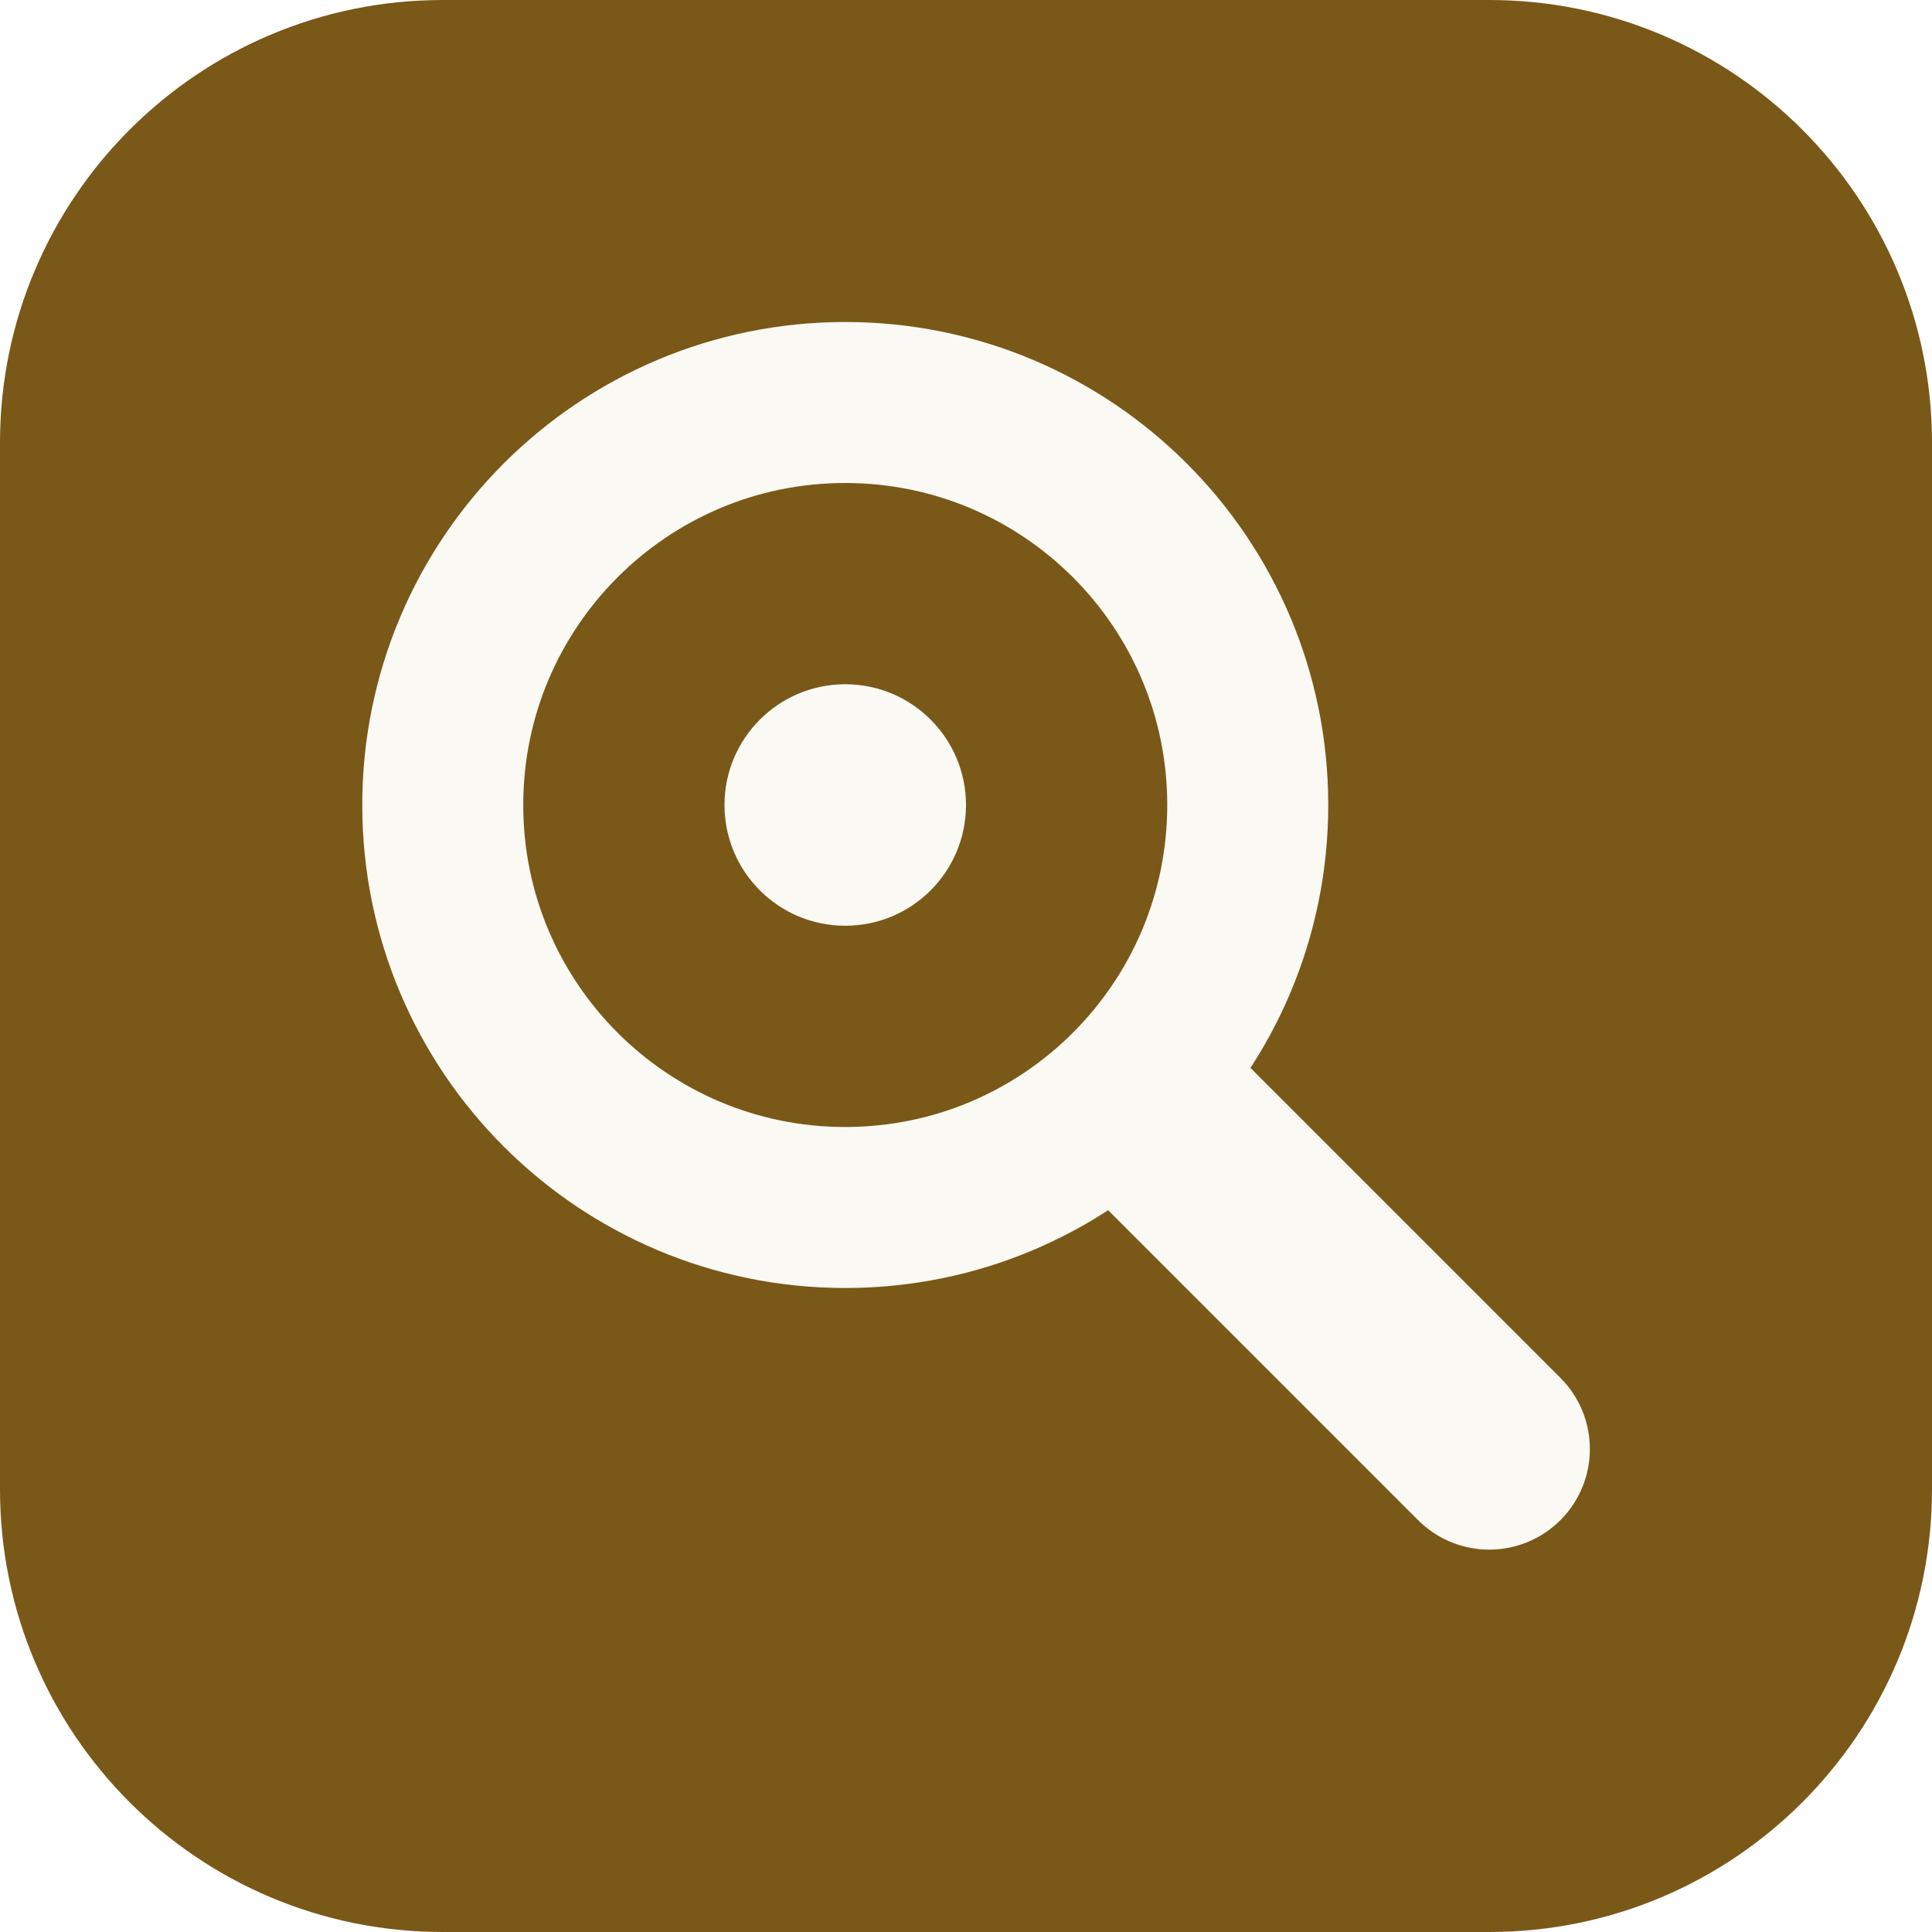
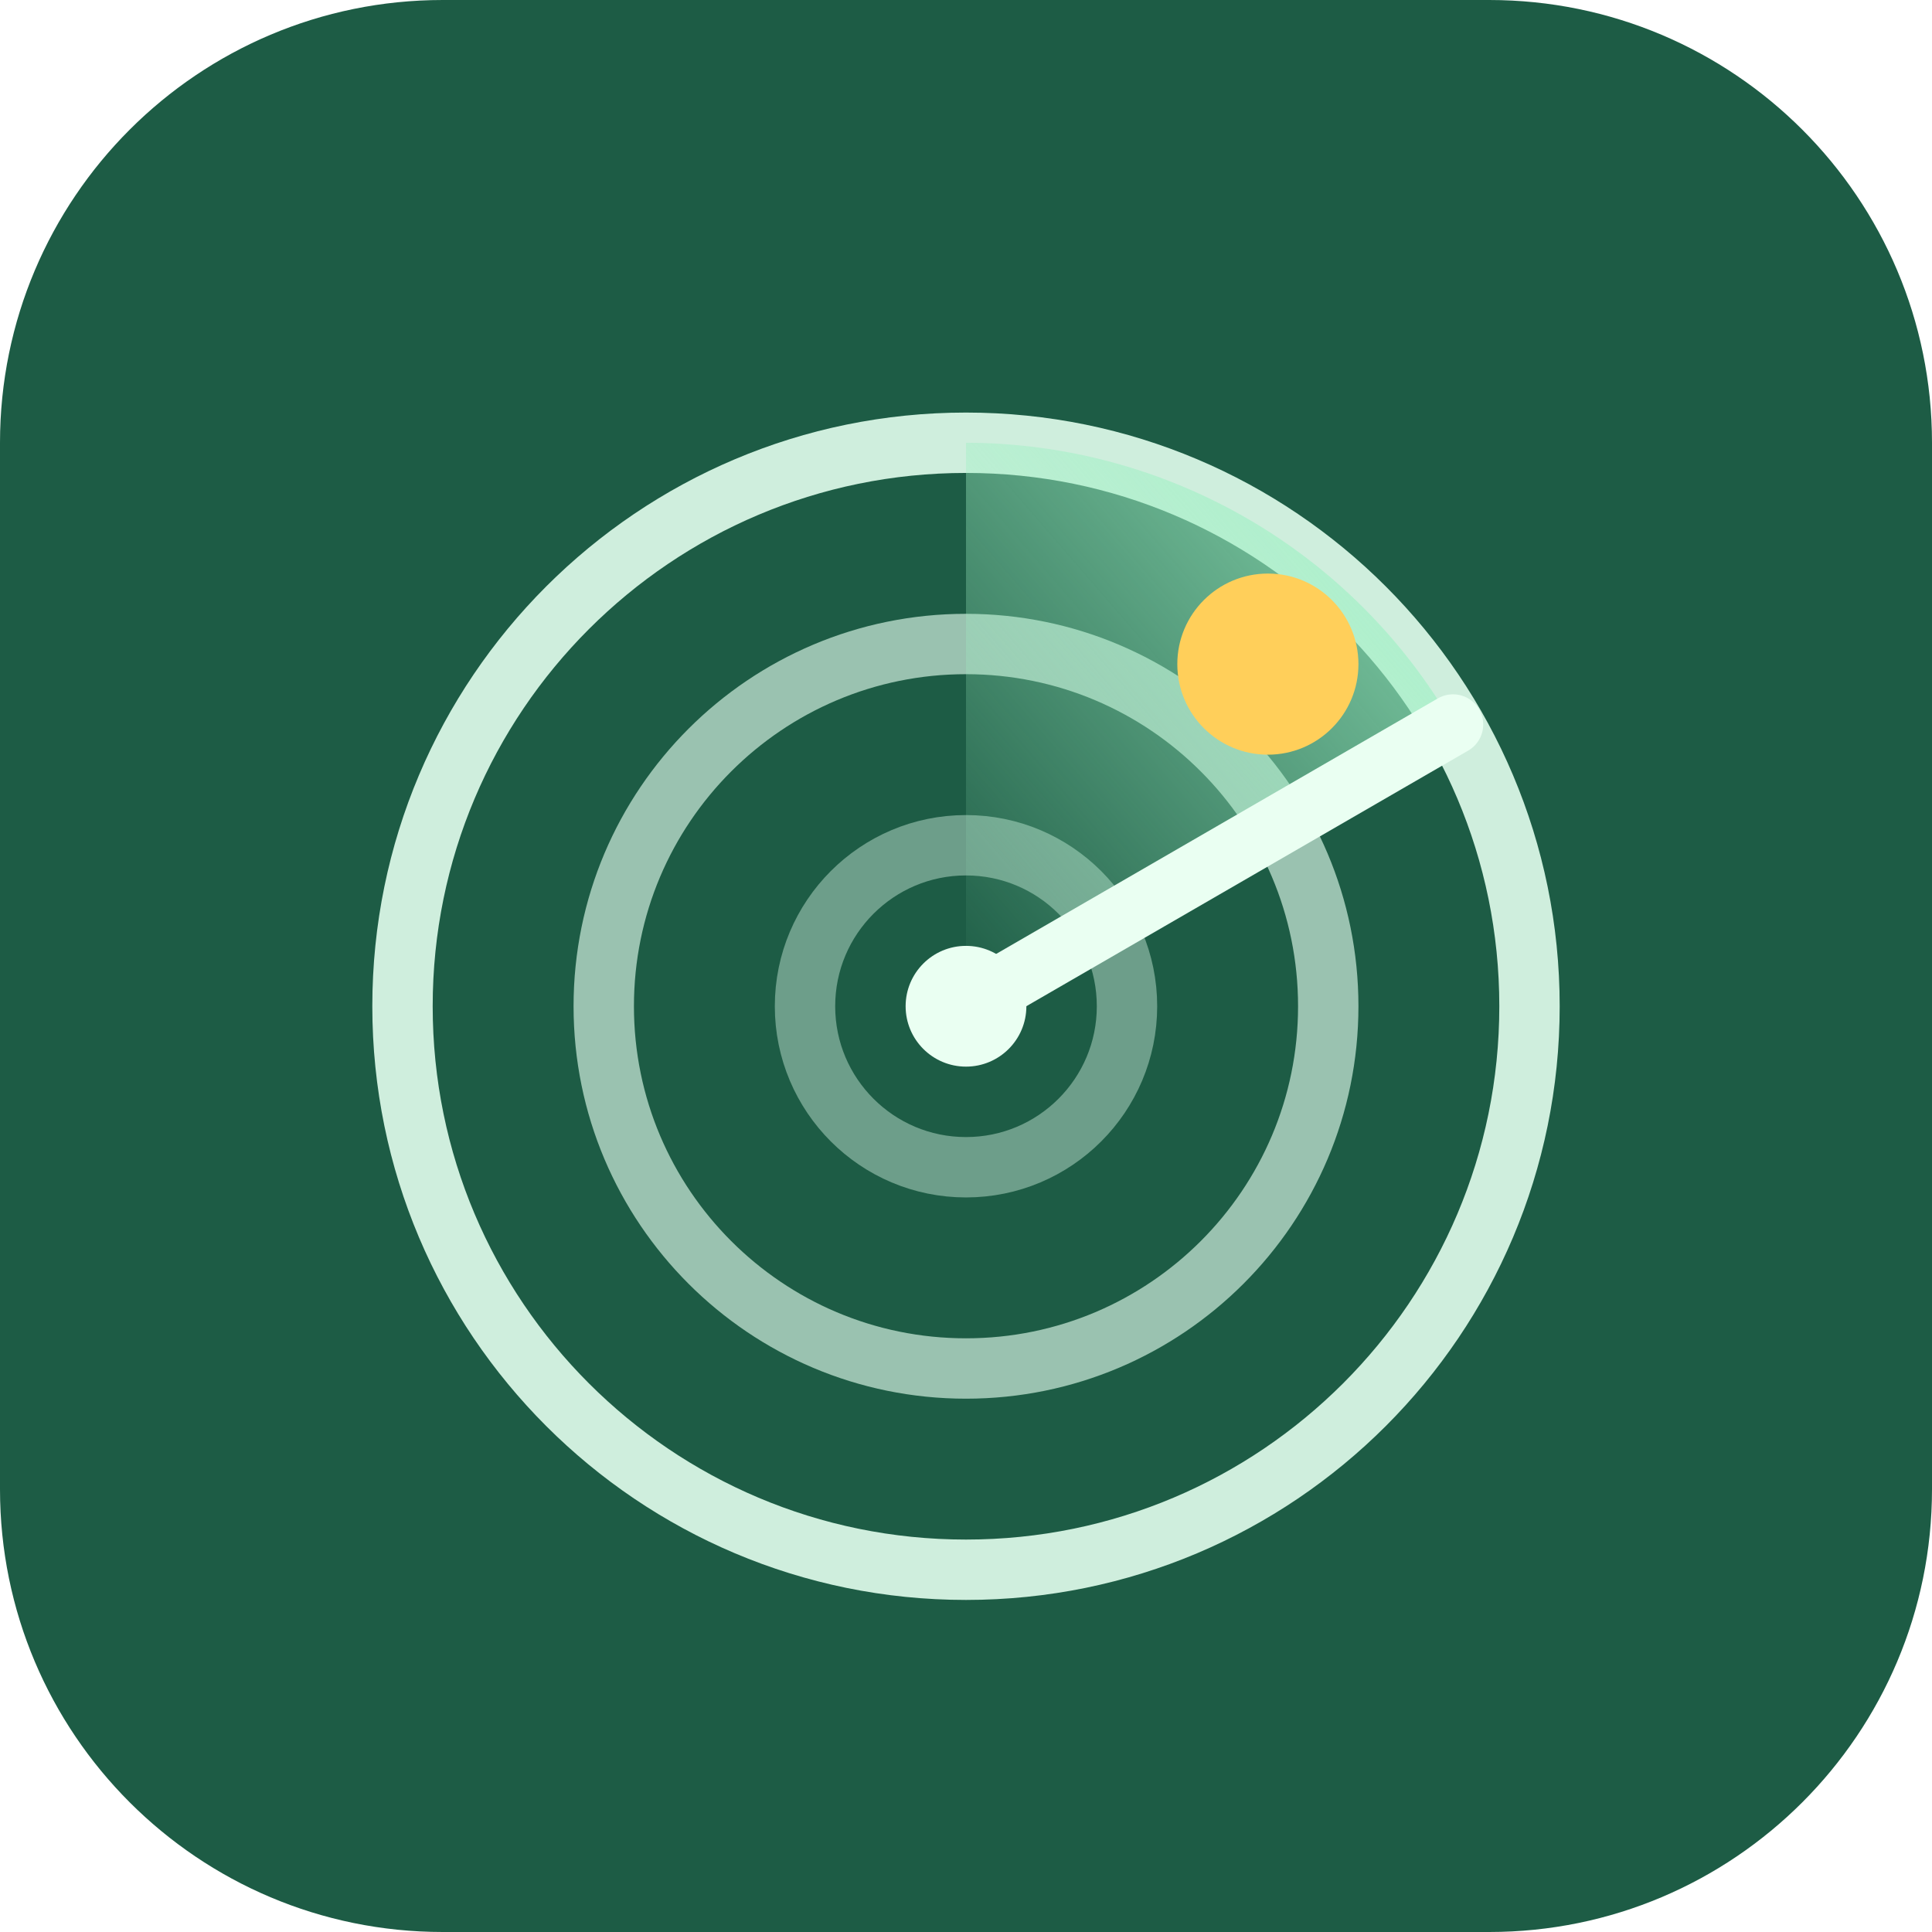
<svg xmlns="http://www.w3.org/2000/svg" viewBox="0 0 96 96">
-   <rect width="96" height="96" rx="22" fill="#7a5817" />
-   <circle cx="42" cy="40" r="20" fill="none" stroke="#faf9f4" stroke-width="8" />
-   <line x1="57" y1="55" x2="74" y2="72" stroke="#faf9f4" stroke-width="10" stroke-linecap="round" />
-   <circle cx="42" cy="40" r="6" fill="#faf9f4" />
+   <rect width="96" height="96" rx="22" fill="#1d5c45" />
+   <g>
+     <defs>
+       <linearGradient id="swW" x1="0" y1="1" x2="1" y2="0">
+         <stop offset="0" stop-color="#9ff0c4" stop-opacity="0" />
+         <stop offset="1" stop-color="#9ff0c4" stop-opacity=".85" />
+       </linearGradient>
+     </defs>
+     <circle cx="48" cy="50" r="28" fill="none" stroke="#cfeedd" stroke-width="3" />
+     <circle cx="48" cy="50" r="18" fill="none" stroke="#cfeedd" stroke-width="3" opacity=".7" />
+     <circle cx="48" cy="50" r="8" fill="none" stroke="#cfeedd" stroke-width="3" opacity=".45" />
+     <path d="M48 50 L48 22 A28 28 0 0 1 72.2 36 Z" fill="url(#swW)" />
+     <path d="M48 50 L72.2 36" stroke="#eafff2" stroke-width="3" stroke-linecap="round" />
+     <circle cx="63" cy="33" r="4.5" fill="#ffcf5a" />
+     <circle cx="48" cy="50" r="3" fill="#eafff2" />
+   </g>
</svg>
